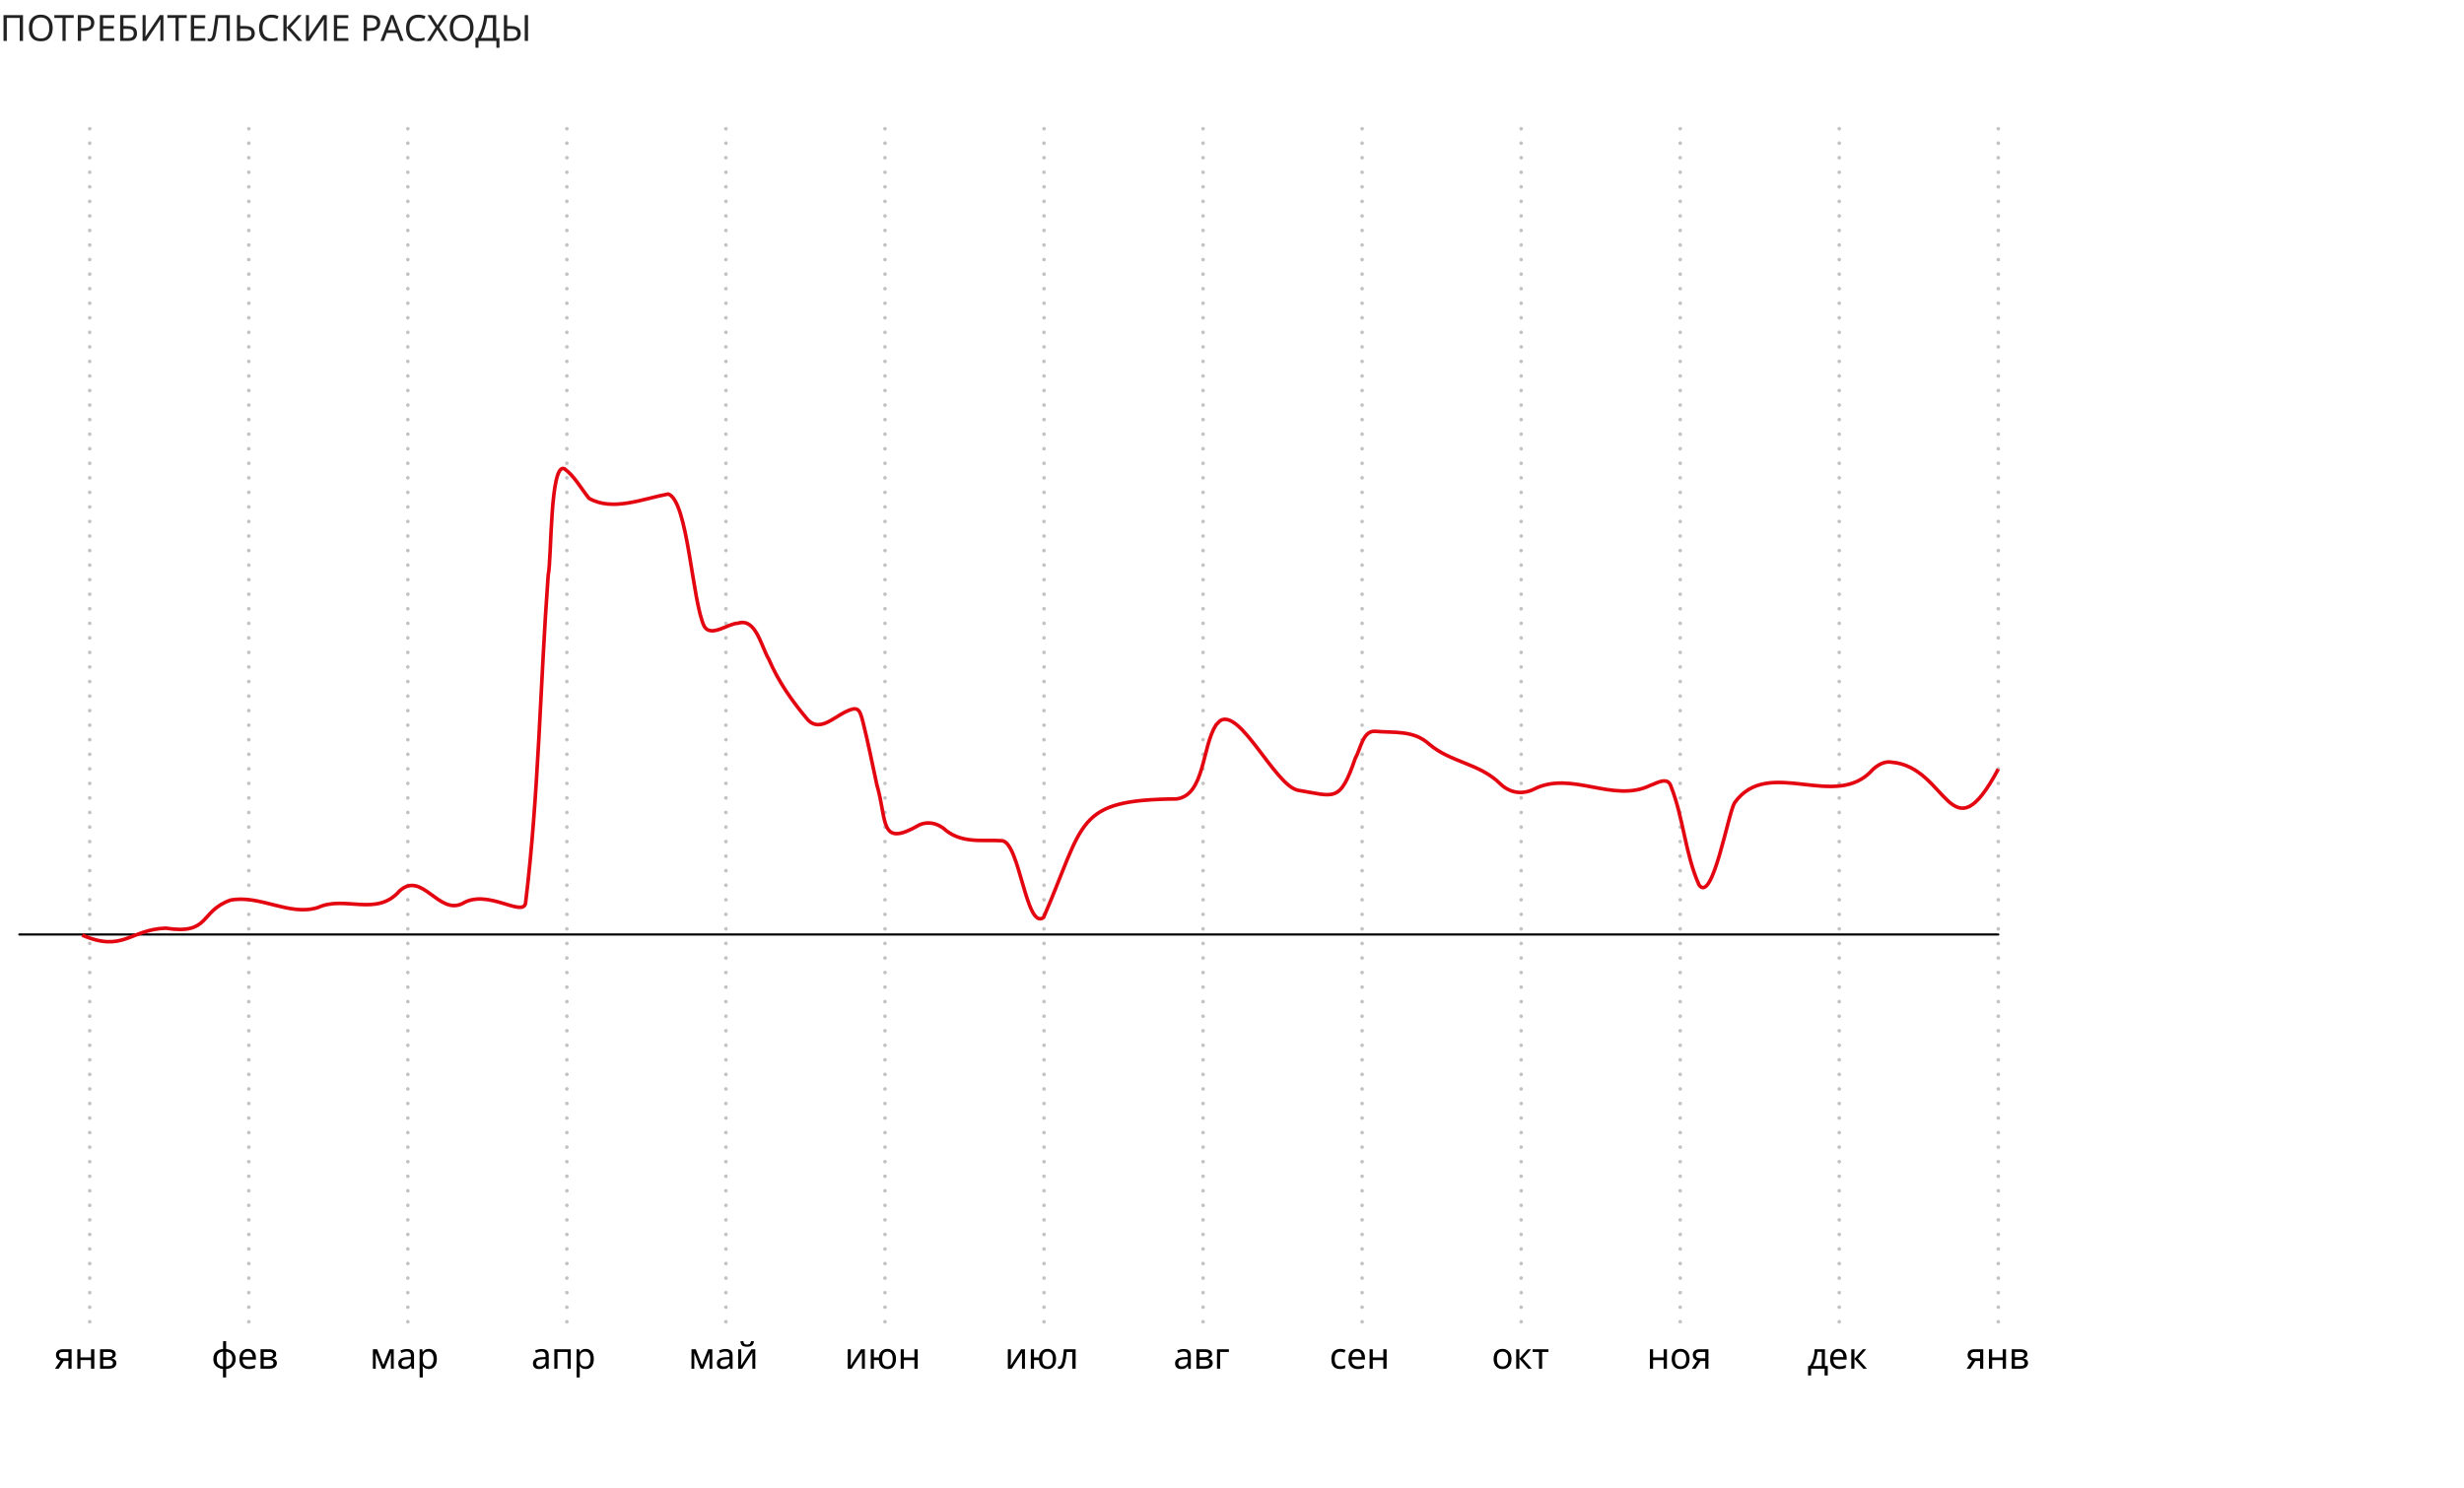
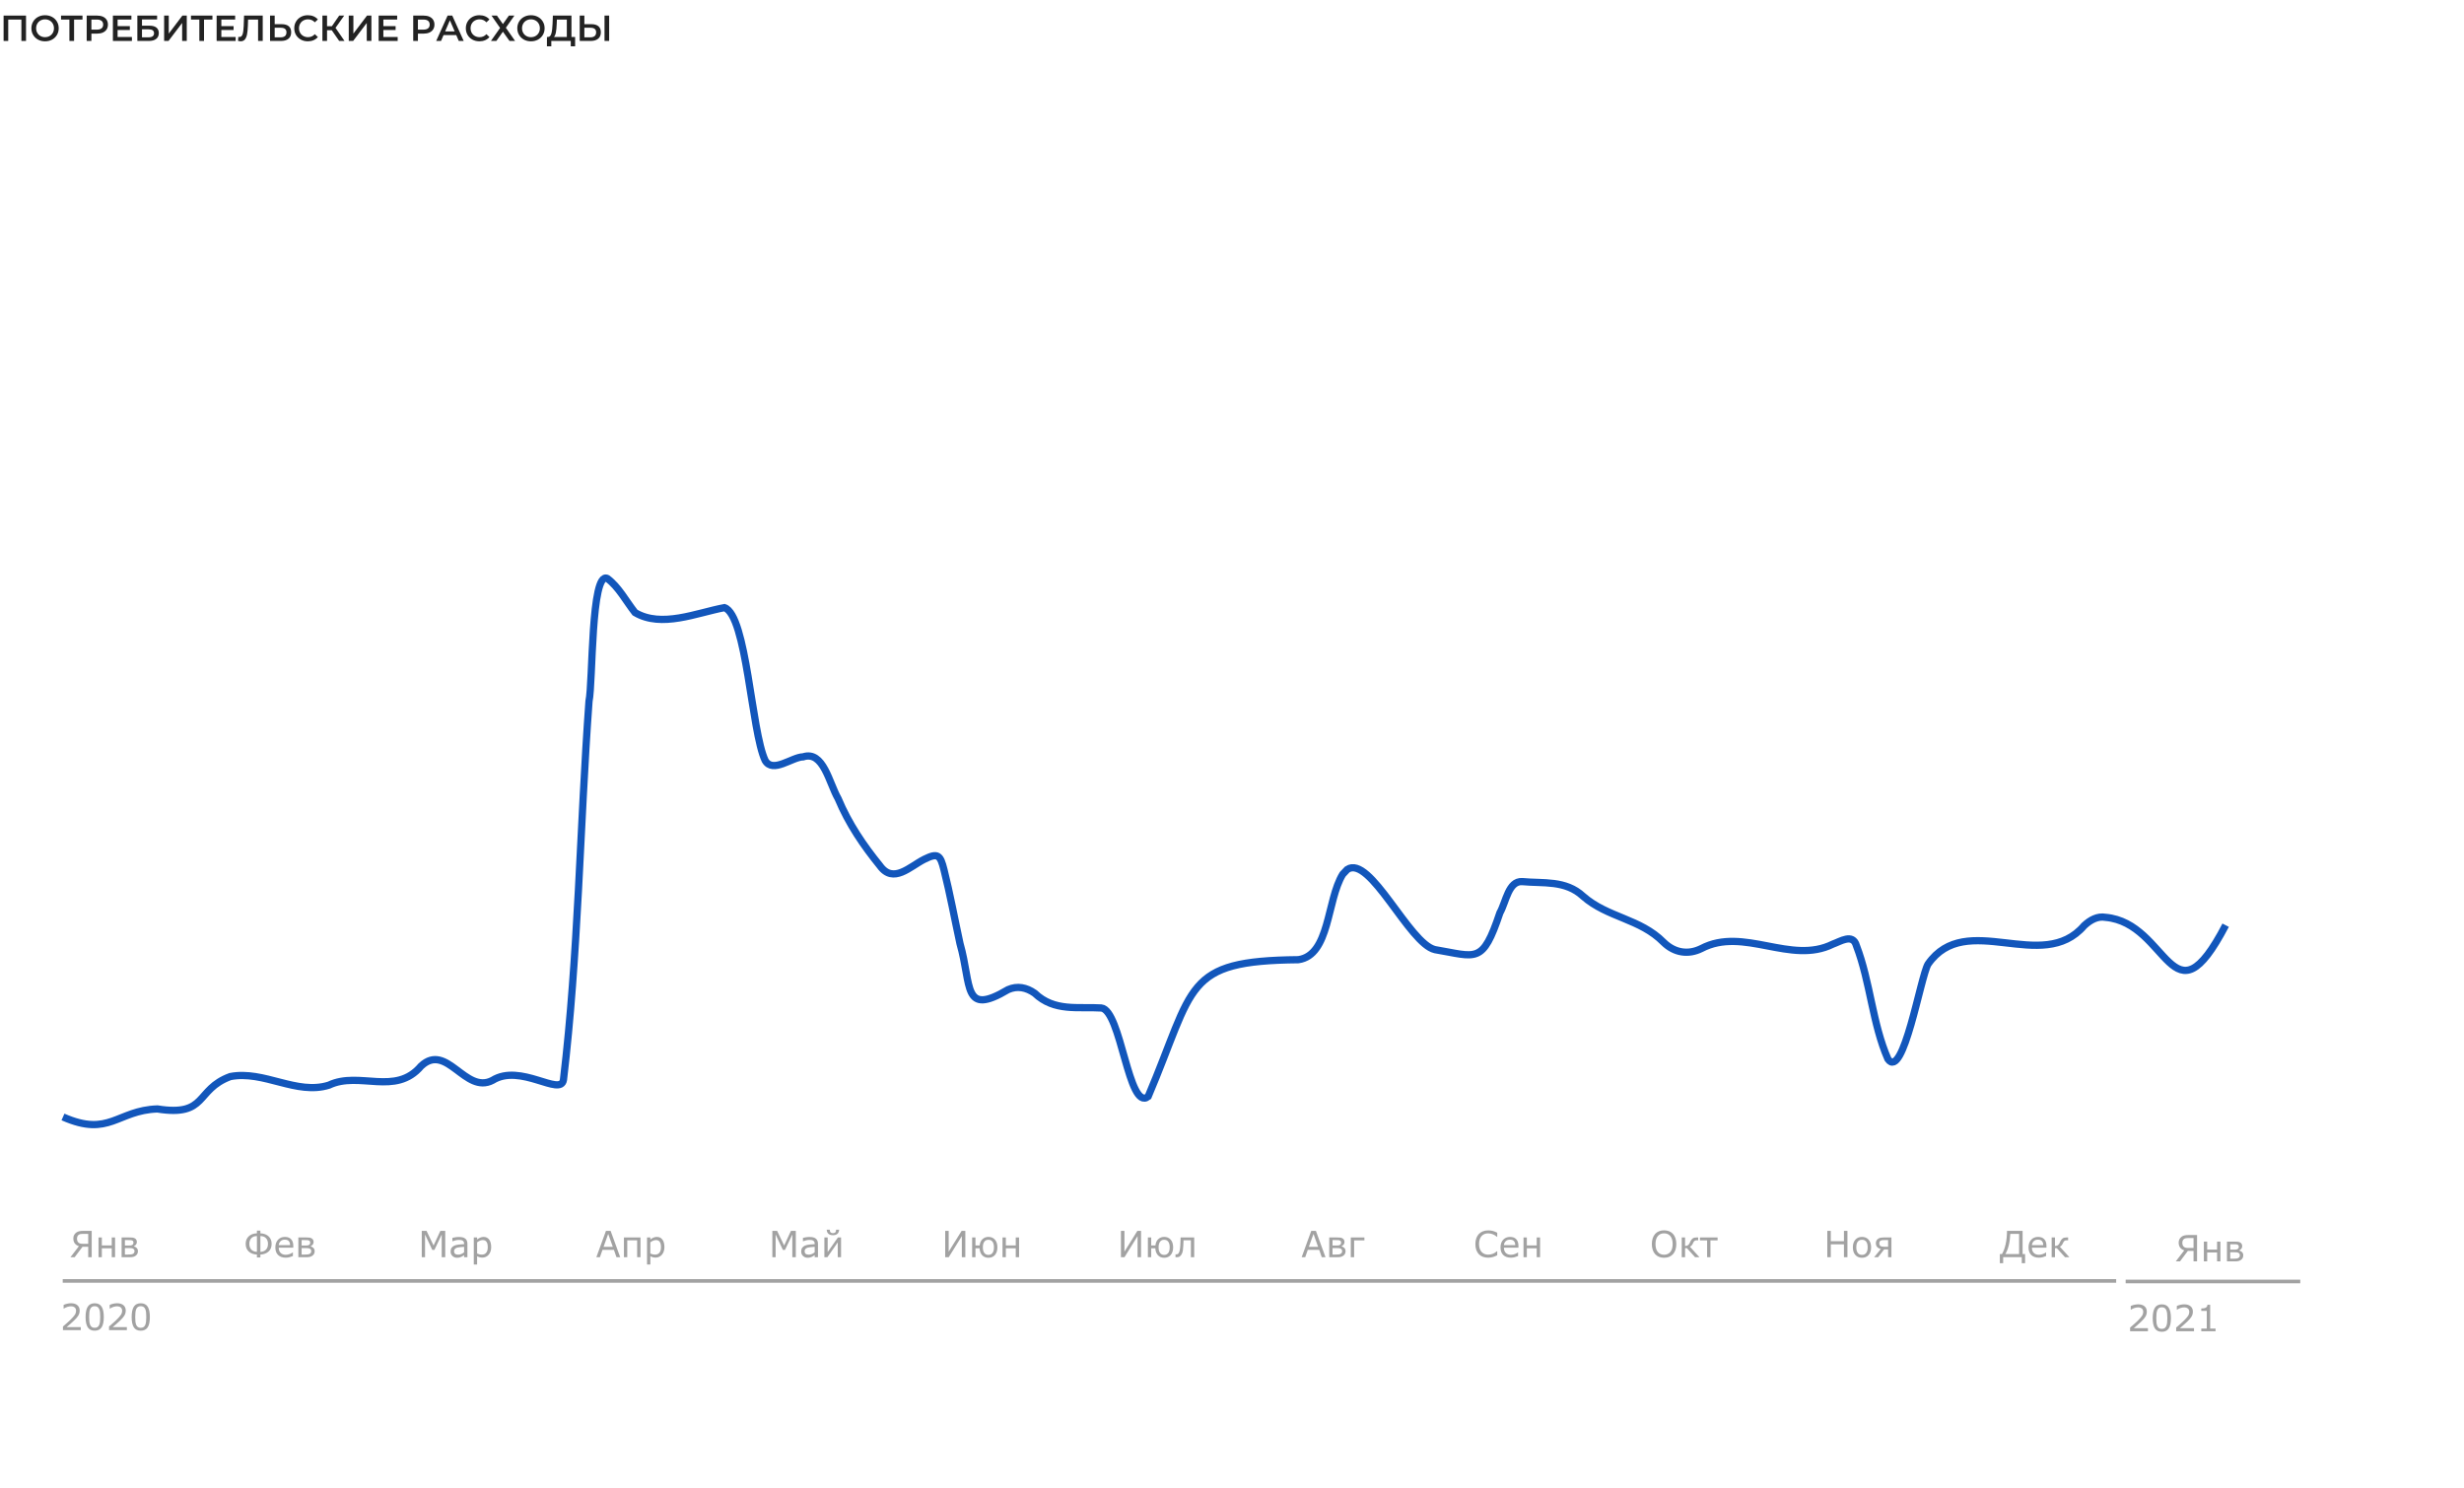
<svg xmlns="http://www.w3.org/2000/svg" id="Layer_1" viewBox="0 0 339.983 205.315">
  <defs>
-     <style>.cls-1{letter-spacing:-.01em;}.cls-1,.cls-2,.cls-3,.cls-4,.cls-5{font-size:5px;}.cls-1,.cls-2,.cls-3,.cls-5{font-family:Montserrat-Regular, Montserrat;}.cls-6{stroke-dasharray:0 0 0 2.008;}.cls-6,.cls-7,.cls-8{stroke-linecap:round;}.cls-6,.cls-7,.cls-8,.cls-9{fill:none;}.cls-6,.cls-8{stroke:#858585;stroke-linejoin:round;}.cls-6,.cls-8,.cls-9{stroke-width:.5px;}.cls-2{letter-spacing:-.009em;}.cls-7{stroke:#000;stroke-linejoin:bevel;stroke-width:.3px;}.cls-3{letter-spacing:-.009em;}.cls-10{opacity:.5;}.cls-4{fill:#222;font-family:Montserrat-SemiBold, Montserrat;letter-spacing:.004em;}.cls-5{letter-spacing:-.01em;}.cls-9{stroke:#e30510;stroke-miterlimit:10;}</style>
+     <style>.cls-1{fill:#222;}.cls-2{fill:#a2a2a2;}.cls-3{stroke:#1256bb;}.cls-3,.cls-4{fill:none;stroke-miterlimit:10;}.cls-4{stroke:#a2a2a2;stroke-width:.5px;}</style>
  </defs>
-   <g class="cls-10">
-     <g>
-       <line class="cls-8" x1="12.382" y1="182.405" x2="12.382" y2="182.405" />
-       <line class="cls-6" x1="12.382" y1="180.397" x2="12.382" y2="18.773" />
-       <line class="cls-8" x1="12.382" y1="17.769" x2="12.382" y2="17.769" />
-     </g>
-     <g>
-       <line class="cls-8" x1="34.328" y1="182.405" x2="34.328" y2="182.405" />
-       <line class="cls-6" x1="34.328" y1="180.397" x2="34.328" y2="18.773" />
-       <line class="cls-8" x1="34.328" y1="17.769" x2="34.328" y2="17.769" />
-     </g>
-     <g>
-       <line class="cls-8" x1="56.273" y1="182.405" x2="56.273" y2="182.405" />
-       <line class="cls-6" x1="56.273" y1="180.397" x2="56.273" y2="18.773" />
-       <line class="cls-8" x1="56.273" y1="17.769" x2="56.273" y2="17.769" />
-     </g>
-     <g>
-       <line class="cls-8" x1="78.218" y1="182.405" x2="78.218" y2="182.405" />
-       <line class="cls-6" x1="78.218" y1="180.397" x2="78.218" y2="18.773" />
-       <line class="cls-8" x1="78.218" y1="17.769" x2="78.218" y2="17.769" />
-     </g>
-     <g>
-       <line class="cls-8" x1="100.163" y1="182.405" x2="100.163" y2="182.405" />
-       <line class="cls-6" x1="100.163" y1="180.397" x2="100.163" y2="18.773" />
-       <line class="cls-8" x1="100.163" y1="17.769" x2="100.163" y2="17.769" />
-     </g>
-     <g>
-       <line class="cls-8" x1="122.109" y1="182.405" x2="122.109" y2="182.405" />
-       <line class="cls-6" x1="122.109" y1="180.397" x2="122.109" y2="18.773" />
-       <line class="cls-8" x1="122.109" y1="17.769" x2="122.109" y2="17.769" />
-     </g>
-     <g>
-       <line class="cls-8" x1="144.054" y1="182.405" x2="144.054" y2="182.405" />
-       <line class="cls-6" x1="144.054" y1="180.397" x2="144.054" y2="18.773" />
-       <line class="cls-8" x1="144.054" y1="17.769" x2="144.054" y2="17.769" />
-     </g>
-     <g>
-       <line class="cls-8" x1="165.999" y1="182.405" x2="165.999" y2="182.405" />
-       <line class="cls-6" x1="165.999" y1="180.397" x2="165.999" y2="18.773" />
-       <line class="cls-8" x1="165.999" y1="17.769" x2="165.999" y2="17.769" />
-     </g>
+   <g>
+     <path class="cls-1" d="M3.591,2.151v3.5h-.64V2.7H1.136v2.95H.496V2.151H3.591Z" />
+     <path class="cls-1" d="M5.251,5.468c-.287-.155-.512-.37-.675-.645-.164-.274-.245-.582-.245-.922s.082-.647,.245-.923c.163-.274,.388-.49,.675-.644,.287-.155,.608-.232,.965-.232,.357,0,.678,.077,.965,.232,.287,.154,.511,.369,.675,.643,.163,.273,.245,.581,.245,.925,0,.343-.082,.651-.245,.925-.164,.273-.388,.487-.675,.643-.287,.155-.608,.232-.965,.232-.356,0-.678-.077-.965-.232Zm1.595-.495c.186-.105,.333-.252,.44-.44,.106-.188,.16-.398,.16-.632s-.053-.444-.16-.633c-.107-.189-.253-.335-.44-.44-.187-.105-.397-.158-.63-.158s-.443,.053-.63,.158c-.186,.104-.334,.251-.44,.44-.107,.189-.16,.399-.16,.633s.053,.444,.16,.632c.106,.189,.253,.335,.44,.44s.397,.157,.63,.157,.443-.052,.63-.157Z" />
+     <path class="cls-1" d="M11.381,2.7h-1.16v2.95h-.645V2.7h-1.155v-.55h2.96v.55Z" />
+     <path class="cls-1" d="M14.194,2.3c.225,.101,.398,.244,.518,.431,.12,.186,.18,.408,.18,.665,0,.253-.06,.474-.18,.662-.12,.189-.293,.333-.518,.433-.225,.1-.489,.15-.792,.15h-.79v1.01h-.65V2.151h1.44c.303,0,.567,.05,.792,.149Zm-.178,1.61c.146-.12,.22-.292,.22-.515,0-.224-.074-.396-.22-.516s-.362-.18-.645-.18h-.76v1.39h.76c.283,0,.498-.06,.645-.18Z" />
+     <path class="cls-1" d="M18.202,5.106v.545h-2.625V2.151h2.555v.545h-1.905v.91h1.69v.535h-1.69v.965h1.975Z" />
+     <path class="cls-1" d="M18.951,2.151h2.725v.535h-2.085v.859h1.035c.42,0,.739,.088,.958,.263s.328,.428,.328,.758c0,.347-.12,.614-.36,.802-.24,.189-.582,.283-1.025,.283h-1.575V2.151Zm1.54,3c.25,0,.44-.049,.57-.145s.195-.236,.195-.42c0-.359-.255-.54-.765-.54h-.9v1.105h.9Z" />
+     <path class="cls-1" d="M22.646,2.151h.64v2.484l1.88-2.484h.605v3.5h-.64V3.17l-1.88,2.481h-.605V2.151Z" />
+     <path class="cls-1" d="M29.311,2.7h-1.16v2.95h-.645V2.7h-1.155v-.55h2.96v.55Z" />
+     <path class="cls-1" d="M32.516,5.106v.545h-2.625V2.151h2.555v.545h-1.905v.91h1.69v.535h-1.69v.965h1.975Z" />
+     <path class="cls-1" d="M36.251,2.151v3.5h-.64V2.7h-1.38l-.03,.875c-.017,.49-.057,.888-.12,1.192-.064,.305-.165,.537-.305,.695-.14,.158-.333,.237-.58,.237-.086,0-.205-.017-.355-.05l.045-.565c.043,.014,.093,.021,.15,.021,.203,0,.347-.121,.432-.363,.085-.241,.138-.622,.158-1.142l.05-1.45h2.575Z" />
+     <path class="cls-1" d="M39.838,3.617c.225,.189,.338,.468,.338,.838,0,.387-.123,.683-.37,.888s-.593,.308-1.04,.308h-1.505V2.151h.64v1.185h.97c.42,0,.743,.095,.967,.282Zm-.517,1.358c.136-.117,.205-.287,.205-.511,0-.423-.263-.635-.79-.635h-.835v1.32h.835c.253,0,.448-.059,.585-.175Z" />
+     <path class="cls-1" d="M41.514,5.468c-.285-.155-.508-.369-.67-.643-.162-.273-.243-.582-.243-.925,0-.344,.082-.652,.245-.925,.163-.273,.387-.488,.672-.643,.285-.155,.604-.232,.958-.232,.287,0,.548,.05,.785,.149,.236,.101,.436,.245,.6,.435l-.42,.395c-.253-.273-.565-.41-.935-.41-.24,0-.455,.053-.644,.158-.19,.104-.338,.25-.445,.438-.106,.186-.16,.398-.16,.635,0,.236,.054,.448,.16,.635,.107,.186,.255,.332,.445,.438,.19,.105,.405,.157,.644,.157,.37,0,.682-.138,.935-.415l.42,.4c-.164,.19-.364,.335-.603,.435-.239,.101-.501,.15-.788,.15-.353,0-.672-.077-.958-.232Z" />
+     <path class="cls-1" d="M45.776,4.175h-.65v1.476h-.64V2.151h.64v1.465h.67l1.005-1.465h.69l-1.195,1.694,1.24,1.806h-.735l-1.025-1.476Z" />
+     <path class="cls-1" d="M48.121,2.151h.64v2.484l1.88-2.484h.605v3.5h-.64V3.17l-1.88,2.481h-.605V2.151Z" />
+     <path class="cls-1" d="M54.871,5.106v.545h-2.625V2.151h2.555v.545h-1.905v.91h1.69v.535h-1.69v.965h1.975Z" />
+     <path class="cls-1" d="M59.248,2.3c.225,.101,.398,.244,.518,.431,.12,.186,.18,.408,.18,.665,0,.253-.06,.474-.18,.662-.12,.189-.293,.333-.518,.433-.225,.1-.489,.15-.792,.15h-.79v1.01h-.65V2.151h1.44c.303,0,.567,.05,.792,.149Zm-.178,1.61c.146-.12,.22-.292,.22-.515,0-.224-.074-.396-.22-.516s-.362-.18-.645-.18h-.76v1.39h.76c.283,0,.498-.06,.645-.18Z" />
+     <path class="cls-1" d="M62.951,4.84h-1.75l-.345,.81h-.67l1.575-3.5h.64l1.58,3.5h-.68l-.35-.81Zm-.215-.51l-.66-1.53-.655,1.53h1.315Z" />
+     <path class="cls-1" d="M65.188,5.468c-.285-.155-.508-.369-.67-.643-.162-.273-.243-.582-.243-.925,0-.344,.082-.652,.245-.925,.163-.273,.387-.488,.672-.643,.285-.155,.604-.232,.958-.232,.287,0,.548,.05,.785,.149,.236,.101,.436,.245,.6,.435l-.42,.395c-.253-.273-.565-.41-.935-.41-.24,0-.455,.053-.644,.158-.19,.104-.338,.25-.445,.438-.106,.186-.16,.398-.16,.635,0,.236,.054,.448,.16,.635,.107,.186,.255,.332,.445,.438,.19,.105,.405,.157,.644,.157,.37,0,.682-.138,.935-.415l.42,.4c-.164,.19-.364,.335-.603,.435-.239,.101-.501,.15-.788,.15-.353,0-.672-.077-.958-.232Z" />
+     <path class="cls-1" d="M68.566,2.151l.825,1.17,.825-1.17h.76l-1.175,1.68,1.27,1.82h-.77l-.91-1.275-.905,1.275h-.75l1.265-1.795-1.185-1.705h.75Z" />
+     <path class="cls-1" d="M72.296,5.468c-.287-.155-.512-.37-.675-.645-.164-.274-.245-.582-.245-.922s.082-.647,.245-.923c.163-.274,.388-.49,.675-.644,.287-.155,.608-.232,.965-.232,.357,0,.678,.077,.965,.232,.287,.154,.511,.369,.675,.643,.163,.273,.245,.581,.245,.925,0,.343-.082,.651-.245,.925-.164,.273-.388,.487-.675,.643-.287,.155-.608,.232-.965,.232-.356,0-.678-.077-.965-.232Zm1.595-.495c.186-.105,.333-.252,.44-.44,.106-.188,.16-.398,.16-.632s-.053-.444-.16-.633c-.107-.189-.253-.335-.44-.44-.187-.105-.397-.158-.63-.158s-.443,.053-.63,.158c-.186,.104-.334,.251-.44,.44-.107,.189-.16,.399-.16,.633s.053,.444,.16,.632c.106,.189,.253,.335,.44,.44s.397,.157,.63,.157,.443-.052,.63-.157Z" />
+     <path class="cls-1" d="M79.355,5.101v1.295h-.6v-.745h-2.685v.745h-.605l.005-1.295h.15c.22-.011,.374-.173,.462-.488,.088-.315,.143-.766,.163-1.353l.04-1.109h2.565v2.95h.505Zm-2.65-.647c-.057,.301-.147,.517-.27,.647h1.775V2.7h-1.37l-.025,.62c-.017,.453-.053,.831-.11,1.133Z" />
+     <path class="cls-1" d="M82.568,3.617c.225,.189,.338,.468,.338,.838,0,.387-.123,.683-.37,.888s-.593,.308-1.04,.308h-1.505V2.151h.64v1.185h.97c.42,0,.743,.095,.967,.282Zm-.517,1.358c.136-.117,.205-.287,.205-.511,0-.423-.263-.635-.79-.635h-.835v1.32h.835c.253,0,.448-.059,.585-.175Zm1.36-2.825h.64v3.5h-.64V2.151Z" />
  </g>
-   <g class="cls-10">
-     <g>
-       <line class="cls-8" x1="187.944" y1="182.405" x2="187.944" y2="182.405" />
-       <line class="cls-6" x1="187.944" y1="180.397" x2="187.944" y2="18.773" />
-       <line class="cls-8" x1="187.944" y1="17.769" x2="187.944" y2="17.769" />
-     </g>
-     <g>
-       <line class="cls-8" x1="209.889" y1="182.405" x2="209.889" y2="182.405" />
-       <line class="cls-6" x1="209.889" y1="180.397" x2="209.889" y2="18.773" />
-       <line class="cls-8" x1="209.889" y1="17.769" x2="209.889" y2="17.769" />
-     </g>
-     <g>
-       <line class="cls-8" x1="231.835" y1="182.405" x2="231.835" y2="182.405" />
-       <line class="cls-6" x1="231.835" y1="180.397" x2="231.835" y2="18.773" />
-       <line class="cls-8" x1="231.835" y1="17.769" x2="231.835" y2="17.769" />
-     </g>
-     <g>
-       <line class="cls-8" x1="253.78" y1="182.405" x2="253.78" y2="182.405" />
-       <line class="cls-6" x1="253.78" y1="180.397" x2="253.78" y2="18.773" />
-       <line class="cls-8" x1="253.78" y1="17.769" x2="253.78" y2="17.769" />
-     </g>
-     <g>
-       <line class="cls-8" x1="275.725" y1="182.405" x2="275.725" y2="182.405" />
-       <line class="cls-6" x1="275.725" y1="180.397" x2="275.725" y2="18.773" />
-       <line class="cls-8" x1="275.725" y1="17.769" x2="275.725" y2="17.769" />
-     </g>
+   <path class="cls-3" d="M8.689,154.144c6.4,2.83,7.469-.917,13.025-1.106,6.963,1.105,5.199-2.679,10.064-4.468,4.645-.893,9.115,2.594,13.609,1.185,4.207-1.996,9.167,1.565,12.723-2.644,3.552-3.311,6.076,3.954,9.844,1.982,3.841-2.403,9.395,2.301,9.791-.066,2.057-17.296,2.267-34.857,3.526-52.261,.543-2.557,.252-18.014,2.524-16.937,1.564,1.162,2.576,3.117,3.823,4.706,3.664,2.162,8.449,.053,12.342-.68,3.075,1.022,3.715,17.087,5.613,21.088,1.056,1.83,3.69-.463,5.249-.497,2.793-.898,3.576,3.607,4.816,5.756,1.475,3.52,3.518,6.5,5.778,9.282,1.85,2.553,4.149,.086,6.108-.895,1.91-.951,2.216-.587,2.727,1.442,.843,3.351,1.47,6.781,2.206,10.172,1.665,5.829,.325,10.121,6.642,6.366,1.273-.556,2.518-.308,3.668,.5,2.708,2.586,6.015,1.834,9.187,2.035,2.747,.271,3.756,14.33,6.467,12.229,6.498-15.313,4.82-18.734,20.727-18.891,4.371-.618,3.909-8.179,6.114-11.783l.632-.669c3.138-2.093,8.537,10.254,12.105,11.065,5.772,.964,6.545,2.096,8.957-5.081,.86-1.533,1.177-4.425,3.087-4.31,2.873,.279,5.96-.24,8.398,2.028,3.388,2.967,7.844,3.053,11.096,6.343,1.529,1.5,3.44,1.745,5.213,.871,5.844-3.075,12.316,2.283,18.15-.615,1.009-.342,2.756-1.543,3.249,.222,1.921,4.997,2.205,10.755,4.348,15.643,2.119,3.051,4.511-11.403,5.537-13.105,5.283-7.557,15.747,1.466,21.546-5.318,.848-.783,1.844-1.339,2.947-1.136,8.735,.77,9.111,15.362,16.569,1.085" />
+   <g>
+     <path class="cls-2" d="M109.806,173.499h-.483v-3.133l-1.011,2.132h-.288l-1.003-2.132v3.133h-.452v-3.635h.659l.969,2.023,.938-2.023h.671v3.635Z" />
+     <path class="cls-2" d="M112.865,173.499h-.457v-.291c-.041,.028-.096,.066-.165,.116-.069,.05-.136,.089-.201,.118-.077,.038-.165,.069-.264,.095s-.216,.038-.349,.038c-.246,0-.454-.082-.625-.244-.171-.163-.256-.371-.256-.623,0-.207,.044-.374,.133-.502,.089-.128,.215-.229,.38-.301,.166-.074,.365-.123,.598-.149s.482-.046,.75-.059v-.071c0-.103-.019-.19-.055-.258-.037-.068-.089-.123-.158-.162-.065-.037-.143-.062-.234-.075s-.186-.019-.286-.019c-.121,0-.255,.016-.403,.048-.148,.031-.301,.077-.459,.138h-.024v-.466c.089-.025,.219-.052,.388-.081s.336-.044,.5-.044c.192,0,.359,.016,.501,.048,.143,.031,.266,.086,.37,.162,.102,.075,.181,.172,.234,.29,.054,.119,.081,.267,.081,.442v1.851Zm-.457-.672v-.759c-.14,.008-.305,.021-.494,.036-.19,.017-.34,.04-.451,.071-.132,.037-.238,.096-.32,.175s-.122,.188-.122,.326c0,.156,.047,.273,.142,.352s.238,.118,.432,.118c.161,0,.309-.031,.442-.094s.257-.139,.371-.227Z" />
+     <path class="cls-2" d="M116.046,173.499h-.454v-2.049l-1.428,2.049h-.415v-2.727h.454v2.019l1.414-2.019h.43v2.727Zm-.261-3.801c-.008,.24-.085,.429-.228,.564-.144,.135-.354,.202-.629,.202s-.484-.067-.629-.202c-.144-.135-.22-.323-.228-.564h.417c.002,.17,.04,.294,.113,.371,.074,.076,.183,.114,.326,.114,.145,0,.254-.037,.327-.112s.111-.199,.112-.373h.417Z" />
  </g>
-   <text class="cls-4" transform="translate(.0013 5.6503)">
-     <tspan x="0" y="0">ПОТРЕБИТЕЛЬСКИЕ РАСХОДЫ</tspan>
-   </text>
-   <text class="cls-1" transform="translate(7.5034 188.8857)">
-     <tspan x="0" y="0">янв</tspan>
-   </text>
-   <text class="cls-3" transform="translate(29.1714 188.8857)">
-     <tspan x="0" y="0">фев</tspan>
-   </text>
-   <text class="cls-2" transform="translate(51.0324 188.8857)">
-     <tspan x="0" y="0">мар</tspan>
-   </text>
-   <text class="cls-3" transform="translate(73.303 188.8857)">
-     <tspan x="0" y="0">апр</tspan>
-   </text>
-   <text class="cls-2" transform="translate(94.9892 188.8857)">
-     <tspan x="0" y="0">май</tspan>
-   </text>
-   <text class="cls-3" transform="translate(116.5523 188.8857)">
-     <tspan x="0" y="0">июн</tspan>
-   </text>
-   <text class="cls-3" transform="translate(138.6403 188.8857)">
-     <tspan x="0" y="0">июл</tspan>
-   </text>
-   <text class="cls-3" transform="translate(161.9017 188.8857)">
-     <tspan x="0" y="0">авг</tspan>
-   </text>
-   <text class="cls-3" transform="translate(183.4247 188.8857)">
-     <tspan x="0" y="0">сен</tspan>
-   </text>
-   <text class="cls-5" transform="translate(205.8082 188.8857)">
-     <tspan x="0" y="0">окт</tspan>
-   </text>
-   <text class="cls-3" transform="translate(227.234 188.8857)">
-     <tspan x="0" y="0">ноя</tspan>
-   </text>
-   <text class="cls-3" transform="translate(249.3821 188.8857)">
-     <tspan x="0" y="0">дек</tspan>
-   </text>
-   <text class="cls-1" transform="translate(271.2727 188.8857)">
-     <tspan x="0" y="0">янв</tspan>
-   </text>
-   <line class="cls-7" x1="2.669" y1="128.966" x2="275.725" y2="128.966" />
-   <path class="cls-9" d="M11.335,129.05c5.67,2.451,6.618-.794,11.54-.958,6.169,.957,4.606-2.32,8.916-3.87,4.115-.773,8.076,2.246,12.058,1.026,3.727-1.728,8.122,1.355,11.272-2.289,3.147-2.868,5.384,3.425,8.722,1.717,3.403-2.081,8.324,1.993,8.675-.058,1.823-14.979,2.009-30.187,3.124-45.259,.481-2.214,.223-15.601,2.236-14.668,1.385,1.007,2.282,2.699,3.387,4.075,3.246,1.873,7.486,.046,10.935-.589,2.724,.885,3.292,14.797,4.973,18.263,.936,1.585,3.269-.401,4.65-.431,2.475-.778,3.168,3.123,4.267,4.985,1.307,3.048,3.117,5.629,5.119,8.038,1.639,2.211,3.676,.074,5.412-.775,1.692-.824,1.964-.508,2.416,1.249,.747,2.902,1.302,5.873,1.954,8.809,1.475,5.048,.288,8.765,5.885,5.513,1.128-.481,2.231-.267,3.25,.433,2.4,2.24,5.329,1.589,8.139,1.762,2.434,.235,3.328,12.41,5.73,10.59,5.757-13.261,4.271-16.224,18.364-16.36,3.873-.535,3.463-7.084,5.418-10.204l.56-.579c2.78-1.813,7.564,8.88,10.725,9.583,5.114,.835,5.799,1.815,7.936-4.4,.762-1.327,1.043-3.832,2.735-3.733,2.546,.242,5.28-.208,7.441,1.756,3.002,2.569,6.95,2.644,9.831,5.493,1.355,1.299,3.048,1.511,4.619,.754,5.178-2.663,10.912,1.977,16.081-.533,.894-.296,2.442-1.336,2.879,.193,1.702,4.328,1.954,9.314,3.852,13.547,1.877,2.642,3.997-9.876,4.906-11.349,4.681-6.545,13.952,1.27,19.09-4.606,.751-.678,1.634-1.16,2.611-.983,7.739,.667,8.073,13.304,14.68,.94" />
+   <g>
+     <path class="cls-2" d="M133.195,173.499h-.481v-2.912l-1.807,2.912h-.488v-3.635h.481v2.868l1.785-2.868h.51v3.635Z" />
+     <path class="cls-2" d="M135.16,172.264h-.566v1.235h-.459v-2.727h.459v1.105h.579c.041-.376,.172-.667,.395-.873,.222-.206,.495-.309,.819-.309,.376,0,.675,.129,.898,.386s.335,.608,.335,1.055c0,.441-.11,.791-.33,1.05s-.521,.389-.903,.389c-.361,0-.651-.117-.868-.352-.218-.234-.337-.555-.358-.96Zm1.985-.127c0-.35-.067-.611-.203-.785-.135-.173-.322-.26-.561-.26-.249,0-.439,.091-.57,.273-.131,.182-.197,.439-.197,.772,0,.345,.068,.606,.205,.78s.324,.262,.561,.262,.424-.086,.56-.26c.136-.173,.204-.434,.204-.782Z" />
+     <path class="cls-2" d="M140.612,173.499h-.459v-1.228h-1.365v1.228h-.459v-2.727h.459v1.103h1.365v-1.103h.459v2.727Z" />
+   </g>
+   <g>
+     <path class="cls-2" d="M157.444,173.499h-.481v-2.912l-1.807,2.912h-.488v-3.635h.481v2.868l1.785-2.868h.51v3.635Z" />
+     <path class="cls-2" d="M159.41,172.264h-.566v1.235h-.459v-2.727h.459v1.105h.579c.041-.376,.172-.667,.395-.873,.222-.206,.495-.309,.819-.309,.376,0,.675,.129,.898,.386s.335,.608,.335,1.055c0,.441-.11,.791-.33,1.05s-.521,.389-.903,.389c-.361,0-.651-.117-.868-.352-.218-.234-.337-.555-.358-.96Zm1.985-.127c0-.35-.067-.611-.203-.785-.135-.173-.322-.26-.561-.26-.249,0-.439,.091-.57,.273-.131,.182-.197,.439-.197,.772,0,.345,.068,.606,.205,.78s.324,.262,.561,.262,.424-.086,.56-.26c.136-.173,.204-.434,.204-.782Z" />
+     <path class="cls-2" d="M164.778,173.499h-.459v-2.342h-1.018c-.005,.136-.01,.266-.015,.391-.005,.126-.01,.239-.015,.34-.011,.272-.03,.488-.056,.65s-.06,.297-.102,.404c-.039,.101-.083,.183-.131,.245-.048,.062-.1,.119-.155,.17-.055,.049-.117,.085-.184,.11-.068,.023-.142,.036-.221,.036-.028,0-.068-.001-.121-.003-.053-.001-.088-.002-.104-.002v-.4h.024c.013,0,.032,.001,.056,.002,.024,.002,.045,.003,.061,.003,.039,0,.08-.006,.121-.017,.042-.012,.077-.033,.106-.065,.083-.081,.15-.219,.2-.412s.084-.474,.1-.84c.006-.134,.013-.292,.018-.475,.006-.184,.011-.357,.016-.523h1.877v2.727Z" />
+   </g>
+   <g>
+     <path class="cls-2" d="M182.893,173.499h-.515l-.356-1.014h-1.572l-.356,1.014h-.491l1.323-3.635h.644l1.323,3.635Zm-1.02-1.428l-.637-1.785-.64,1.785h1.277Z" />
+     <path class="cls-2" d="M185.66,172.674c0,.132-.026,.249-.08,.352-.053,.102-.126,.189-.218,.257-.104,.076-.218,.131-.34,.166-.123,.033-.285,.051-.485,.051h-1.128v-2.727h1.055c.204,0,.357,.007,.46,.021,.103,.014,.2,.044,.291,.091,.102,.055,.178,.124,.226,.211,.048,.086,.072,.188,.072,.305,0,.135-.038,.252-.115,.352s-.175,.177-.295,.232v.023c.161,.039,.294,.115,.399,.227,.105,.111,.158,.258,.158,.44Zm-.618-1.204c0-.059-.013-.111-.038-.158-.025-.047-.064-.084-.116-.109-.068-.035-.145-.054-.231-.058-.085-.004-.19-.007-.316-.007h-.478v.748h.574c.121,0,.209-.005,.268-.014,.058-.009,.116-.031,.174-.067,.062-.039,.104-.085,.128-.138,.023-.053,.035-.119,.035-.197Zm.144,1.207c0-.09-.015-.163-.044-.219-.029-.057-.094-.108-.193-.155-.062-.029-.128-.047-.2-.053s-.171-.009-.298-.009h-.588v.892h.435c.182,0,.323-.006,.421-.019,.098-.012,.183-.038,.255-.079s.125-.091,.16-.149c.035-.059,.052-.128,.052-.209Z" />
+     <path class="cls-2" d="M188.262,171.175h-1.421v2.324h-.459v-2.727h1.88v.402Z" />
+   </g>
+   <g>
+     <path class="cls-2" d="M12.654,173.499h-.483v-1.445h-.784l-1.086,1.445h-.581l1.167-1.519c-.244-.083-.434-.211-.567-.385-.135-.173-.202-.405-.202-.696,0-.185,.039-.346,.116-.48,.078-.134,.18-.246,.307-.336,.116-.081,.251-.138,.405-.17,.155-.033,.326-.049,.513-.049h1.196v3.635Zm-.483-1.848v-1.373h-.737c-.14,0-.252,.01-.337,.027s-.162,.051-.232,.098c-.075,.051-.133,.121-.176,.213-.043,.091-.064,.19-.064,.3,0,.13,.015,.238,.045,.325,.03,.086,.078,.162,.145,.229,.073,.072,.163,.12,.269,.144s.229,.037,.369,.037h.718Z" />
+     <path class="cls-2" d="M15.877,173.499h-.459v-1.228h-1.365v1.228h-.459v-2.727h.459v1.103h1.365v-1.103h.459v2.727Z" />
+     <path class="cls-2" d="M19.031,172.674c0,.132-.026,.249-.08,.352-.053,.102-.126,.189-.218,.257-.104,.076-.218,.131-.34,.166-.123,.033-.285,.051-.485,.051h-1.128v-2.727h1.055c.204,0,.357,.007,.46,.021,.103,.014,.2,.044,.291,.091,.102,.055,.178,.124,.226,.211,.048,.086,.072,.188,.072,.305,0,.135-.038,.252-.115,.352s-.175,.177-.295,.232v.023c.161,.039,.294,.115,.399,.227,.105,.111,.158,.258,.158,.44Zm-.618-1.204c0-.059-.013-.111-.038-.158-.025-.047-.064-.084-.116-.109-.068-.035-.145-.054-.231-.058-.085-.004-.19-.007-.316-.007h-.478v.748h.574c.121,0,.209-.005,.268-.014,.058-.009,.116-.031,.174-.067,.062-.039,.104-.085,.128-.138,.023-.053,.035-.119,.035-.197Zm.144,1.207c0-.09-.015-.163-.044-.219-.029-.057-.094-.108-.193-.155-.062-.029-.128-.047-.2-.053s-.171-.009-.298-.009h-.588v.892h.435c.182,0,.323-.006,.421-.019,.098-.012,.183-.038,.255-.079s.125-.091,.16-.149c.035-.059,.052-.128,.052-.209Z" />
+   </g>
+   <g>
+     <path class="cls-2" d="M37.48,171.655c0,.229-.036,.431-.108,.607-.073,.177-.173,.324-.302,.443-.138,.128-.307,.231-.505,.306-.199,.076-.41,.116-.635,.121v.405h-.481v-.405c-.218-.005-.427-.044-.627-.117s-.371-.177-.513-.31c-.128-.121-.229-.27-.301-.445-.073-.176-.109-.377-.109-.606,0-.221,.035-.414,.105-.58s.167-.311,.29-.435c.132-.131,.296-.235,.495-.312,.197-.076,.417-.117,.66-.124v-.378h.481v.378c.241,.005,.461,.047,.662,.127s.365,.183,.493,.31c.122,.119,.219,.264,.289,.433,.071,.169,.106,.364,.106,.583Zm-2.031,1.1v-2.174c-.172,.002-.316,.025-.432,.068-.116,.045-.221,.111-.315,.201-.094,.089-.168,.203-.221,.342-.053,.138-.08,.286-.08,.443,0,.183,.027,.348,.082,.496,.055,.148,.134,.27,.238,.363,.08,.074,.183,.135,.309,.184,.127,.049,.266,.074,.419,.076Zm1.528-1.119c0-.16-.026-.309-.078-.443-.052-.136-.126-.25-.222-.342-.094-.092-.199-.158-.315-.201-.116-.042-.26-.065-.432-.068v2.174c.153-.004,.292-.028,.417-.075,.126-.046,.229-.107,.31-.185,.106-.098,.185-.217,.239-.358s.081-.309,.081-.501Z" />
+     <path class="cls-2" d="M40.471,172.183h-2.009c0,.168,.025,.315,.076,.439,.05,.125,.12,.227,.207,.307,.085,.078,.185,.137,.301,.176,.117,.039,.245,.059,.385,.059,.185,0,.372-.037,.56-.111,.188-.074,.322-.146,.401-.218h.024v.5c-.155,.065-.312,.119-.474,.164-.161,.043-.331,.065-.508,.065-.453,0-.806-.122-1.06-.367s-.381-.593-.381-1.044c0-.446,.122-.8,.365-1.062,.243-.262,.564-.393,.96-.393,.368,0,.651,.107,.851,.322,.199,.215,.299,.519,.299,.916v.248Zm-.447-.352c-.002-.24-.062-.427-.182-.559-.119-.132-.301-.197-.545-.197-.246,0-.441,.072-.587,.217-.145,.144-.228,.324-.248,.539h1.562Z" />
+     <path class="cls-2" d="M43.417,172.674c0,.132-.026,.249-.08,.352-.053,.102-.126,.189-.218,.257-.104,.076-.218,.131-.34,.166-.123,.033-.285,.051-.485,.051h-1.128v-2.727h1.055c.204,0,.357,.007,.46,.021,.103,.014,.2,.044,.291,.091,.102,.055,.178,.124,.226,.211,.048,.086,.072,.188,.072,.305,0,.135-.038,.252-.115,.352s-.175,.177-.295,.232v.023c.161,.039,.294,.115,.399,.227,.105,.111,.158,.258,.158,.44Zm-.618-1.204c0-.059-.013-.111-.038-.158-.025-.047-.064-.084-.116-.109-.068-.035-.145-.054-.231-.058-.085-.004-.19-.007-.316-.007h-.478v.748h.574c.121,0,.209-.005,.268-.014,.058-.009,.116-.031,.174-.067,.062-.039,.104-.085,.128-.138,.023-.053,.035-.119,.035-.197Zm.144,1.207c0-.09-.015-.163-.044-.219-.029-.057-.094-.108-.193-.155-.062-.029-.128-.047-.2-.053s-.171-.009-.298-.009h-.588v.892h.435c.182,0,.323-.006,.421-.019,.098-.012,.183-.038,.255-.079s.125-.091,.16-.149c.035-.059,.052-.128,.052-.209Z" />
+   </g>
+   <g>
+     <path class="cls-2" d="M61.432,173.499h-.483v-3.133l-1.011,2.132h-.288l-1.003-2.132v3.133h-.452v-3.635h.659l.97,2.023,.938-2.023h.671v3.635Z" />
+     <path class="cls-2" d="M64.492,173.499h-.457v-.291c-.04,.028-.096,.066-.165,.116-.068,.05-.136,.089-.201,.118-.076,.038-.164,.069-.264,.095-.099,.025-.216,.038-.349,.038-.246,0-.454-.082-.625-.244-.171-.163-.257-.371-.257-.623,0-.207,.045-.374,.133-.502,.089-.128,.216-.229,.38-.301,.166-.074,.365-.123,.599-.149,.232-.026,.482-.046,.749-.059v-.071c0-.103-.019-.19-.055-.258-.037-.068-.089-.123-.157-.162-.065-.037-.144-.062-.234-.075-.092-.013-.186-.019-.286-.019-.12,0-.255,.016-.402,.048-.148,.031-.302,.077-.459,.138h-.024v-.466c.089-.025,.219-.052,.388-.081,.17-.029,.336-.044,.501-.044,.191,0,.359,.016,.501,.048,.143,.031,.267,.086,.37,.162,.102,.075,.181,.172,.234,.29,.054,.119,.081,.267,.081,.442v1.851Zm-.457-.672v-.759c-.14,.008-.305,.021-.494,.036-.19,.017-.34,.04-.45,.071-.132,.037-.238,.096-.32,.175-.081,.079-.122,.188-.122,.326,0,.156,.048,.273,.142,.352,.095,.079,.238,.118,.433,.118,.161,0,.309-.031,.441-.094,.134-.062,.258-.139,.371-.227Z" />
+     <path class="cls-2" d="M67.775,172.103c0,.222-.031,.424-.095,.606-.064,.184-.153,.339-.269,.466-.107,.12-.234,.213-.38,.279-.145,.065-.3,.099-.463,.099-.142,0-.27-.016-.385-.046-.114-.031-.231-.079-.35-.144v1.143h-.459v-3.732h.459v.285c.122-.102,.259-.189,.411-.258s.315-.103,.487-.103c.328,0,.584,.124,.768,.372,.183,.248,.274,.593,.274,1.034Zm-.474,.012c0-.328-.056-.574-.168-.736-.112-.163-.285-.244-.518-.244-.132,0-.265,.028-.398,.085-.133,.057-.261,.132-.383,.225v1.546c.13,.059,.242,.098,.335,.119,.094,.021,.2,.031,.319,.031,.255,0,.455-.086,.598-.258,.144-.173,.215-.429,.215-.768Z" />
+   </g>
+   <g>
+     <path class="cls-2" d="M85.576,173.499h-.515l-.356-1.014h-1.572l-.356,1.014h-.491l1.323-3.635h.644l1.323,3.635Zm-1.02-1.428l-.637-1.785-.64,1.785h1.277Z" />
+     <path class="cls-2" d="M88.374,173.499h-.459v-2.332h-1.365v2.332h-.459v-2.727h2.283v2.727Z" />
+     <path class="cls-2" d="M91.677,172.103c0,.222-.032,.424-.095,.606-.064,.184-.153,.339-.269,.466-.107,.12-.234,.213-.379,.279-.146,.065-.3,.099-.463,.099-.142,0-.27-.016-.385-.046-.114-.031-.231-.079-.35-.144v1.143h-.459v-3.732h.459v.285c.122-.102,.259-.189,.412-.258,.152-.069,.315-.103,.487-.103,.329,0,.585,.124,.768,.372,.183,.248,.274,.593,.274,1.034Zm-.474,.012c0-.328-.056-.574-.169-.736-.112-.163-.285-.244-.518-.244-.132,0-.265,.028-.398,.085s-.261,.132-.383,.225v1.546c.13,.059,.242,.098,.335,.119,.094,.021,.2,.031,.319,.031,.255,0,.455-.086,.598-.258,.143-.173,.215-.429,.215-.768Z" />
+   </g>
+   <g>
+     <path class="cls-2" d="M296.372,183.714h-2.461v-.51c.171-.146,.342-.293,.514-.44,.171-.146,.332-.293,.479-.438,.312-.303,.526-.543,.642-.722,.116-.178,.173-.37,.173-.577,0-.189-.062-.337-.186-.443-.125-.106-.298-.16-.521-.16-.148,0-.309,.026-.481,.078-.172,.053-.341,.133-.505,.24h-.024v-.514c.116-.057,.27-.108,.463-.156,.192-.047,.379-.07,.56-.07,.373,0,.665,.09,.876,.27s.317,.424,.317,.731c0,.139-.018,.268-.053,.387-.035,.12-.086,.233-.155,.341-.064,.101-.138,.2-.223,.298-.086,.098-.19,.206-.311,.325-.174,.17-.354,.336-.54,.496s-.359,.309-.52,.445h1.956v.418Z" />
+     <path class="cls-2" d="M299.546,181.896c0,.652-.102,1.131-.306,1.437-.205,.305-.521,.458-.951,.458-.436,0-.755-.155-.956-.465-.201-.309-.301-.784-.301-1.426,0-.645,.102-1.123,.305-1.432s.521-.463,.952-.463c.436,0,.755,.157,.956,.471,.201,.314,.301,.786,.301,1.42Zm-.642,1.107c.057-.131,.096-.286,.116-.465,.02-.178,.03-.393,.03-.643,0-.248-.01-.463-.03-.644-.021-.183-.06-.338-.119-.465-.057-.125-.135-.219-.233-.283-.099-.062-.225-.095-.38-.095-.153,0-.279,.032-.38,.095-.1,.065-.179,.16-.238,.289-.055,.12-.093,.277-.114,.471-.02,.193-.03,.406-.03,.637,0,.254,.009,.467,.027,.638s.056,.324,.115,.459c.054,.127,.13,.224,.229,.29,.098,.067,.229,.101,.392,.101,.153,0,.28-.032,.381-.095,.101-.065,.179-.16,.234-.289Z" />
+     <path class="cls-2" d="M302.729,183.714h-2.461v-.51c.171-.146,.342-.293,.514-.44,.171-.146,.332-.293,.479-.438,.312-.303,.526-.543,.642-.722,.116-.178,.173-.37,.173-.577,0-.189-.062-.337-.186-.443-.125-.106-.298-.16-.521-.16-.148,0-.309,.026-.481,.078-.172,.053-.341,.133-.505,.24h-.024v-.514c.116-.057,.27-.108,.463-.156,.192-.047,.379-.07,.56-.07,.373,0,.665,.09,.876,.27s.317,.424,.317,.731c0,.139-.018,.268-.053,.387-.035,.12-.086,.233-.155,.341-.064,.101-.138,.2-.223,.298-.086,.098-.19,.206-.311,.325-.174,.17-.354,.336-.54,.496s-.359,.309-.52,.445h1.956v.418Z" />
+     <path class="cls-2" d="M305.701,183.714h-1.968v-.371h.757v-2.437h-.757v-.332c.102,0,.212-.009,.33-.025,.117-.018,.206-.042,.266-.075,.075-.04,.134-.092,.177-.154,.043-.062,.068-.147,.075-.253h.378v3.276h.742v.371Z" />
+   </g>
+   <g>
+     <path class="cls-2" d="M206.589,173.235c-.089,.039-.17,.076-.243,.109-.072,.035-.167,.07-.284,.107-.099,.031-.207,.058-.323,.08-.117,.021-.245,.033-.385,.033-.264,0-.503-.037-.719-.111-.216-.074-.403-.19-.563-.348-.156-.155-.278-.352-.366-.59s-.132-.516-.132-.832c0-.299,.043-.566,.127-.803s.206-.435,.366-.598c.155-.158,.341-.279,.56-.361,.219-.084,.462-.125,.729-.125,.195,0,.39,.023,.585,.07,.195,.048,.411,.131,.648,.25v.573h-.037c-.2-.168-.399-.29-.596-.366s-.408-.115-.632-.115c-.184,0-.35,.03-.497,.09-.147,.06-.278,.151-.394,.277-.112,.121-.2,.275-.262,.462-.063,.186-.094,.401-.094,.645,0,.256,.035,.476,.104,.66,.069,.184,.158,.333,.267,.449,.114,.12,.247,.209,.399,.267,.152,.058,.313,.087,.482,.087,.233,0,.451-.04,.654-.119,.204-.08,.394-.2,.571-.359h.034v.566Z" />
+     <path class="cls-2" d="M209.518,172.183h-2.009c0,.168,.025,.315,.076,.439,.05,.125,.12,.227,.207,.307,.085,.078,.185,.137,.301,.176,.117,.039,.245,.059,.385,.059,.185,0,.372-.037,.56-.111,.188-.074,.322-.146,.401-.218h.024v.5c-.155,.065-.312,.119-.474,.164-.161,.043-.331,.065-.508,.065-.453,0-.806-.122-1.06-.367s-.381-.593-.381-1.044c0-.446,.122-.8,.365-1.062,.243-.262,.564-.393,.96-.393,.368,0,.651,.107,.851,.322,.199,.215,.299,.519,.299,.916v.248Zm-.447-.352c-.002-.24-.062-.427-.182-.559-.119-.132-.301-.197-.545-.197-.246,0-.441,.072-.587,.217-.145,.144-.228,.324-.248,.539h1.562Z" />
+     <path class="cls-2" d="M212.497,173.499h-.459v-1.228h-1.365v1.228h-.459v-2.727h.459v1.103h1.365v-1.103h.459v2.727Z" />
+   </g>
+   <g>
+     <path class="cls-2" d="M230.839,170.281c.148,.163,.262,.362,.341,.599,.079,.235,.118,.503,.118,.803s-.04,.567-.121,.805c-.08,.236-.193,.434-.338,.592-.15,.164-.327,.288-.531,.371-.204,.083-.437,.125-.699,.125-.255,0-.488-.043-.697-.127-.209-.085-.387-.208-.533-.369s-.259-.359-.338-.594c-.079-.234-.119-.502-.119-.803,0-.296,.039-.561,.117-.797s.192-.436,.342-.605c.143-.159,.321-.281,.534-.366,.212-.085,.444-.127,.694-.127,.26,0,.494,.043,.702,.128,.207,.086,.383,.207,.528,.365Zm-.044,1.401c0-.472-.106-.836-.317-1.093-.211-.256-.5-.384-.867-.384-.37,0-.66,.128-.871,.384-.21,.257-.316,.621-.316,1.093,0,.477,.107,.842,.322,1.095s.503,.38,.864,.38,.649-.127,.863-.38c.214-.253,.321-.618,.321-1.095Z" />
+     <path class="cls-2" d="M234.489,173.499h-.601l-1.133-1.25h-.249v1.25h-.459v-2.727h.459v1.176c.151,0,.273-.026,.366-.081s.172-.143,.237-.263c.023-.044,.045-.091,.067-.141,.021-.05,.043-.097,.065-.143,.085-.184,.19-.321,.317-.412,.127-.092,.309-.137,.547-.137h.21v.395h-.203c-.128,0-.229,.027-.301,.082-.073,.055-.138,.15-.197,.287-.065,.153-.134,.268-.206,.343-.072,.076-.149,.134-.231,.173l1.311,1.447Z" />
+     <path class="cls-2" d="M236.992,171.175h-.986v2.324h-.459v-2.324h-.986v-.402h2.432v.402Z" />
+   </g>
+   <g>
+     <path class="cls-2" d="M254.911,173.499h-.483v-1.779h-1.814v1.779h-.483v-3.635h.483v1.426h1.814v-1.426h.483v3.635Z" />
+     <path class="cls-2" d="M258.175,172.137c0,.444-.114,.795-.342,1.052-.228,.258-.533,.387-.915,.387-.386,0-.692-.129-.919-.387-.228-.257-.341-.607-.341-1.052s.113-.796,.341-1.054c.227-.258,.533-.387,.919-.387,.382,0,.688,.129,.915,.387s.342,.609,.342,1.054Zm-.474,0c0-.353-.069-.615-.207-.787s-.331-.258-.576-.258c-.249,0-.442,.086-.58,.258-.137,.172-.206,.434-.206,.787,0,.342,.069,.601,.207,.777s.331,.265,.579,.265c.244,0,.435-.087,.575-.262,.139-.175,.208-.435,.208-.78Z" />
+     <path class="cls-2" d="M260.98,173.499h-.459v-1.082h-.54l-.845,1.082h-.54l.918-1.125c-.236-.065-.409-.165-.518-.3-.109-.134-.164-.31-.164-.528,0-.144,.033-.268,.098-.369,.065-.101,.147-.183,.247-.246,.098-.061,.21-.103,.337-.126,.127-.021,.265-.032,.415-.032h1.05v2.727Zm-.459-1.443v-.918h-.579c-.126,0-.216,.005-.271,.013s-.116,.03-.181,.065c-.064,.036-.11,.085-.14,.145-.03,.061-.045,.128-.045,.199,0,.09,.009,.162,.028,.218,.019,.055,.058,.107,.116,.156,.06,.047,.133,.079,.22,.096,.086,.018,.182,.025,.288,.025h.564Z" />
+   </g>
+   <g>
+     <path class="cls-2" d="M279.423,174.321h-.459v-.832h-2.568v.832h-.459v-1.252h.293c.211-.349,.38-.803,.507-1.363,.126-.56,.189-1.175,.189-1.842h2.153v3.205h.344v1.252Zm-.828-1.252v-2.785h-1.216c-.023,.58-.094,1.112-.215,1.595s-.277,.88-.469,1.19h1.899Z" />
+     <path class="cls-2" d="M282.374,172.183h-2.009c0,.168,.025,.315,.076,.439,.05,.125,.12,.227,.207,.307,.085,.078,.185,.137,.301,.176,.117,.039,.245,.059,.385,.059,.185,0,.372-.037,.56-.111,.188-.074,.322-.146,.401-.218h.024v.5c-.155,.065-.312,.119-.474,.164-.161,.043-.331,.065-.508,.065-.453,0-.806-.122-1.06-.367s-.381-.593-.381-1.044c0-.446,.122-.8,.365-1.062,.243-.262,.564-.393,.96-.393,.368,0,.651,.107,.851,.322,.199,.215,.299,.519,.299,.916v.248Zm-.447-.352c-.002-.24-.062-.427-.182-.559-.119-.132-.301-.197-.545-.197-.246,0-.441,.072-.587,.217-.145,.144-.228,.324-.248,.539h1.562Z" />
+     <path class="cls-2" d="M285.531,173.499h-.601l-1.133-1.25h-.249v1.25h-.459v-2.727h.459v1.176c.151,0,.273-.026,.366-.081s.172-.143,.237-.263c.023-.044,.045-.091,.067-.141,.021-.05,.043-.097,.065-.143,.085-.184,.19-.321,.317-.412,.127-.092,.309-.137,.547-.137h.21v.395h-.203c-.128,0-.229,.027-.301,.082-.073,.055-.138,.15-.197,.287-.065,.153-.134,.268-.206,.343-.072,.076-.149,.134-.231,.173l1.311,1.447Z" />
+   </g>
+   <g>
+     <path class="cls-2" d="M303.149,174.073h-.483v-1.445h-.784l-1.086,1.445h-.581l1.167-1.519c-.244-.083-.434-.211-.567-.385-.135-.173-.202-.405-.202-.696,0-.185,.039-.346,.116-.48,.078-.134,.18-.246,.307-.336,.116-.081,.251-.138,.405-.17,.155-.033,.326-.049,.513-.049h1.196v3.635Zm-.483-1.848v-1.373h-.737c-.14,0-.252,.01-.337,.027s-.162,.051-.232,.098c-.075,.051-.133,.121-.176,.213-.043,.091-.064,.19-.064,.3,0,.13,.015,.238,.045,.325,.03,.086,.078,.162,.145,.229,.073,.072,.163,.12,.269,.144s.229,.037,.369,.037h.718Z" />
+     <path class="cls-2" d="M306.372,174.073h-.459v-1.228h-1.365v1.228h-.459v-2.727h.459v1.103h1.365v-1.103h.459v2.727Z" />
+     <path class="cls-2" d="M309.526,173.248c0,.132-.026,.249-.08,.352-.053,.102-.126,.189-.218,.257-.104,.076-.218,.131-.34,.166-.123,.033-.285,.051-.485,.051h-1.128v-2.727h1.055c.204,0,.357,.007,.46,.021,.103,.014,.2,.044,.291,.091,.102,.055,.178,.124,.226,.211,.048,.086,.072,.188,.072,.305,0,.135-.038,.252-.115,.352s-.175,.177-.295,.232v.023c.161,.039,.294,.115,.399,.227,.105,.111,.158,.258,.158,.44Zm-.618-1.204c0-.059-.013-.111-.038-.158-.025-.047-.064-.084-.116-.109-.068-.035-.145-.054-.231-.058-.085-.004-.19-.007-.316-.007h-.478v.748h.574c.121,0,.209-.005,.268-.014,.058-.009,.116-.031,.174-.067,.062-.039,.104-.085,.128-.138,.023-.053,.035-.119,.035-.197Zm.144,1.207c0-.09-.015-.163-.044-.219-.029-.057-.094-.108-.193-.155-.062-.029-.128-.047-.2-.053s-.171-.009-.298-.009h-.588v.892h.435c.182,0,.323-.006,.421-.019,.098-.012,.183-.038,.255-.079s.125-.091,.16-.149c.035-.059,.052-.128,.052-.209Z" />
+   </g>
+   <line class="cls-4" x1="293.298" y1="176.849" x2="317.392" y2="176.849" />
+   <line class="cls-4" x1="8.654" y1="176.773" x2="291.991" y2="176.773" />
+   <g>
+     <path class="cls-2" d="M11.148,183.565h-2.461v-.51c.171-.146,.342-.293,.514-.44,.171-.146,.332-.293,.479-.438,.312-.303,.526-.543,.642-.722,.116-.178,.173-.37,.173-.577,0-.189-.062-.337-.186-.443-.125-.106-.298-.16-.521-.16-.148,0-.309,.026-.481,.078-.172,.053-.341,.133-.505,.24h-.024v-.514c.116-.057,.27-.108,.463-.156,.192-.047,.379-.07,.56-.07,.373,0,.665,.09,.876,.27s.317,.424,.317,.731c0,.139-.018,.268-.053,.387-.035,.12-.086,.233-.155,.341-.064,.101-.138,.2-.223,.298-.086,.098-.19,.206-.311,.325-.174,.17-.354,.336-.54,.496s-.359,.309-.52,.445h1.956v.418Z" />
+     <path class="cls-2" d="M14.322,181.747c0,.652-.102,1.131-.306,1.437-.205,.305-.521,.458-.951,.458-.436,0-.755-.155-.956-.465-.201-.309-.301-.784-.301-1.426,0-.645,.102-1.123,.305-1.432s.521-.463,.952-.463c.436,0,.755,.157,.956,.471,.201,.314,.301,.786,.301,1.42Zm-.642,1.107c.057-.131,.096-.286,.116-.465,.02-.178,.03-.393,.03-.643,0-.248-.01-.463-.03-.644-.021-.183-.06-.338-.119-.465-.057-.125-.135-.219-.233-.283-.099-.062-.225-.095-.38-.095-.153,0-.279,.032-.38,.095-.1,.065-.179,.16-.238,.289-.055,.12-.093,.277-.114,.471-.02,.193-.03,.406-.03,.637,0,.254,.009,.467,.027,.638s.056,.324,.115,.459c.054,.127,.13,.224,.229,.29,.098,.067,.229,.101,.392,.101,.153,0,.28-.032,.381-.095,.101-.065,.179-.16,.234-.289Z" />
+     <path class="cls-2" d="M17.505,183.565h-2.461v-.51c.171-.146,.342-.293,.514-.44,.171-.146,.332-.293,.479-.438,.312-.303,.526-.543,.642-.722,.116-.178,.173-.37,.173-.577,0-.189-.062-.337-.186-.443-.125-.106-.298-.16-.521-.16-.148,0-.309,.026-.481,.078-.172,.053-.341,.133-.505,.24h-.024v-.514c.116-.057,.27-.108,.463-.156,.192-.047,.379-.07,.56-.07,.373,0,.665,.09,.876,.27s.317,.424,.317,.731c0,.139-.018,.268-.053,.387-.035,.12-.086,.233-.155,.341-.064,.101-.138,.2-.223,.298-.086,.098-.19,.206-.311,.325-.174,.17-.354,.336-.54,.496s-.359,.309-.52,.445h1.956v.418Z" />
+     <path class="cls-2" d="M20.679,181.747c0,.652-.102,1.131-.306,1.437-.205,.305-.521,.458-.951,.458-.436,0-.755-.155-.956-.465-.201-.309-.301-.784-.301-1.426,0-.645,.102-1.123,.305-1.432s.521-.463,.952-.463c.436,0,.755,.157,.956,.471,.201,.314,.301,.786,.301,1.42Zm-.642,1.107c.057-.131,.096-.286,.116-.465,.02-.178,.03-.393,.03-.643,0-.248-.01-.463-.03-.644-.021-.183-.06-.338-.119-.465-.057-.125-.135-.219-.233-.283-.099-.062-.225-.095-.38-.095-.153,0-.279,.032-.38,.095-.1,.065-.179,.16-.238,.289-.055,.12-.093,.277-.114,.471-.02,.193-.03,.406-.03,.637,0,.254,.009,.467,.027,.638s.056,.324,.115,.459c.054,.127,.13,.224,.229,.29,.098,.067,.229,.101,.392,.101,.153,0,.28-.032,.381-.095,.101-.065,.179-.16,.234-.289Z" />
+   </g>
</svg>
